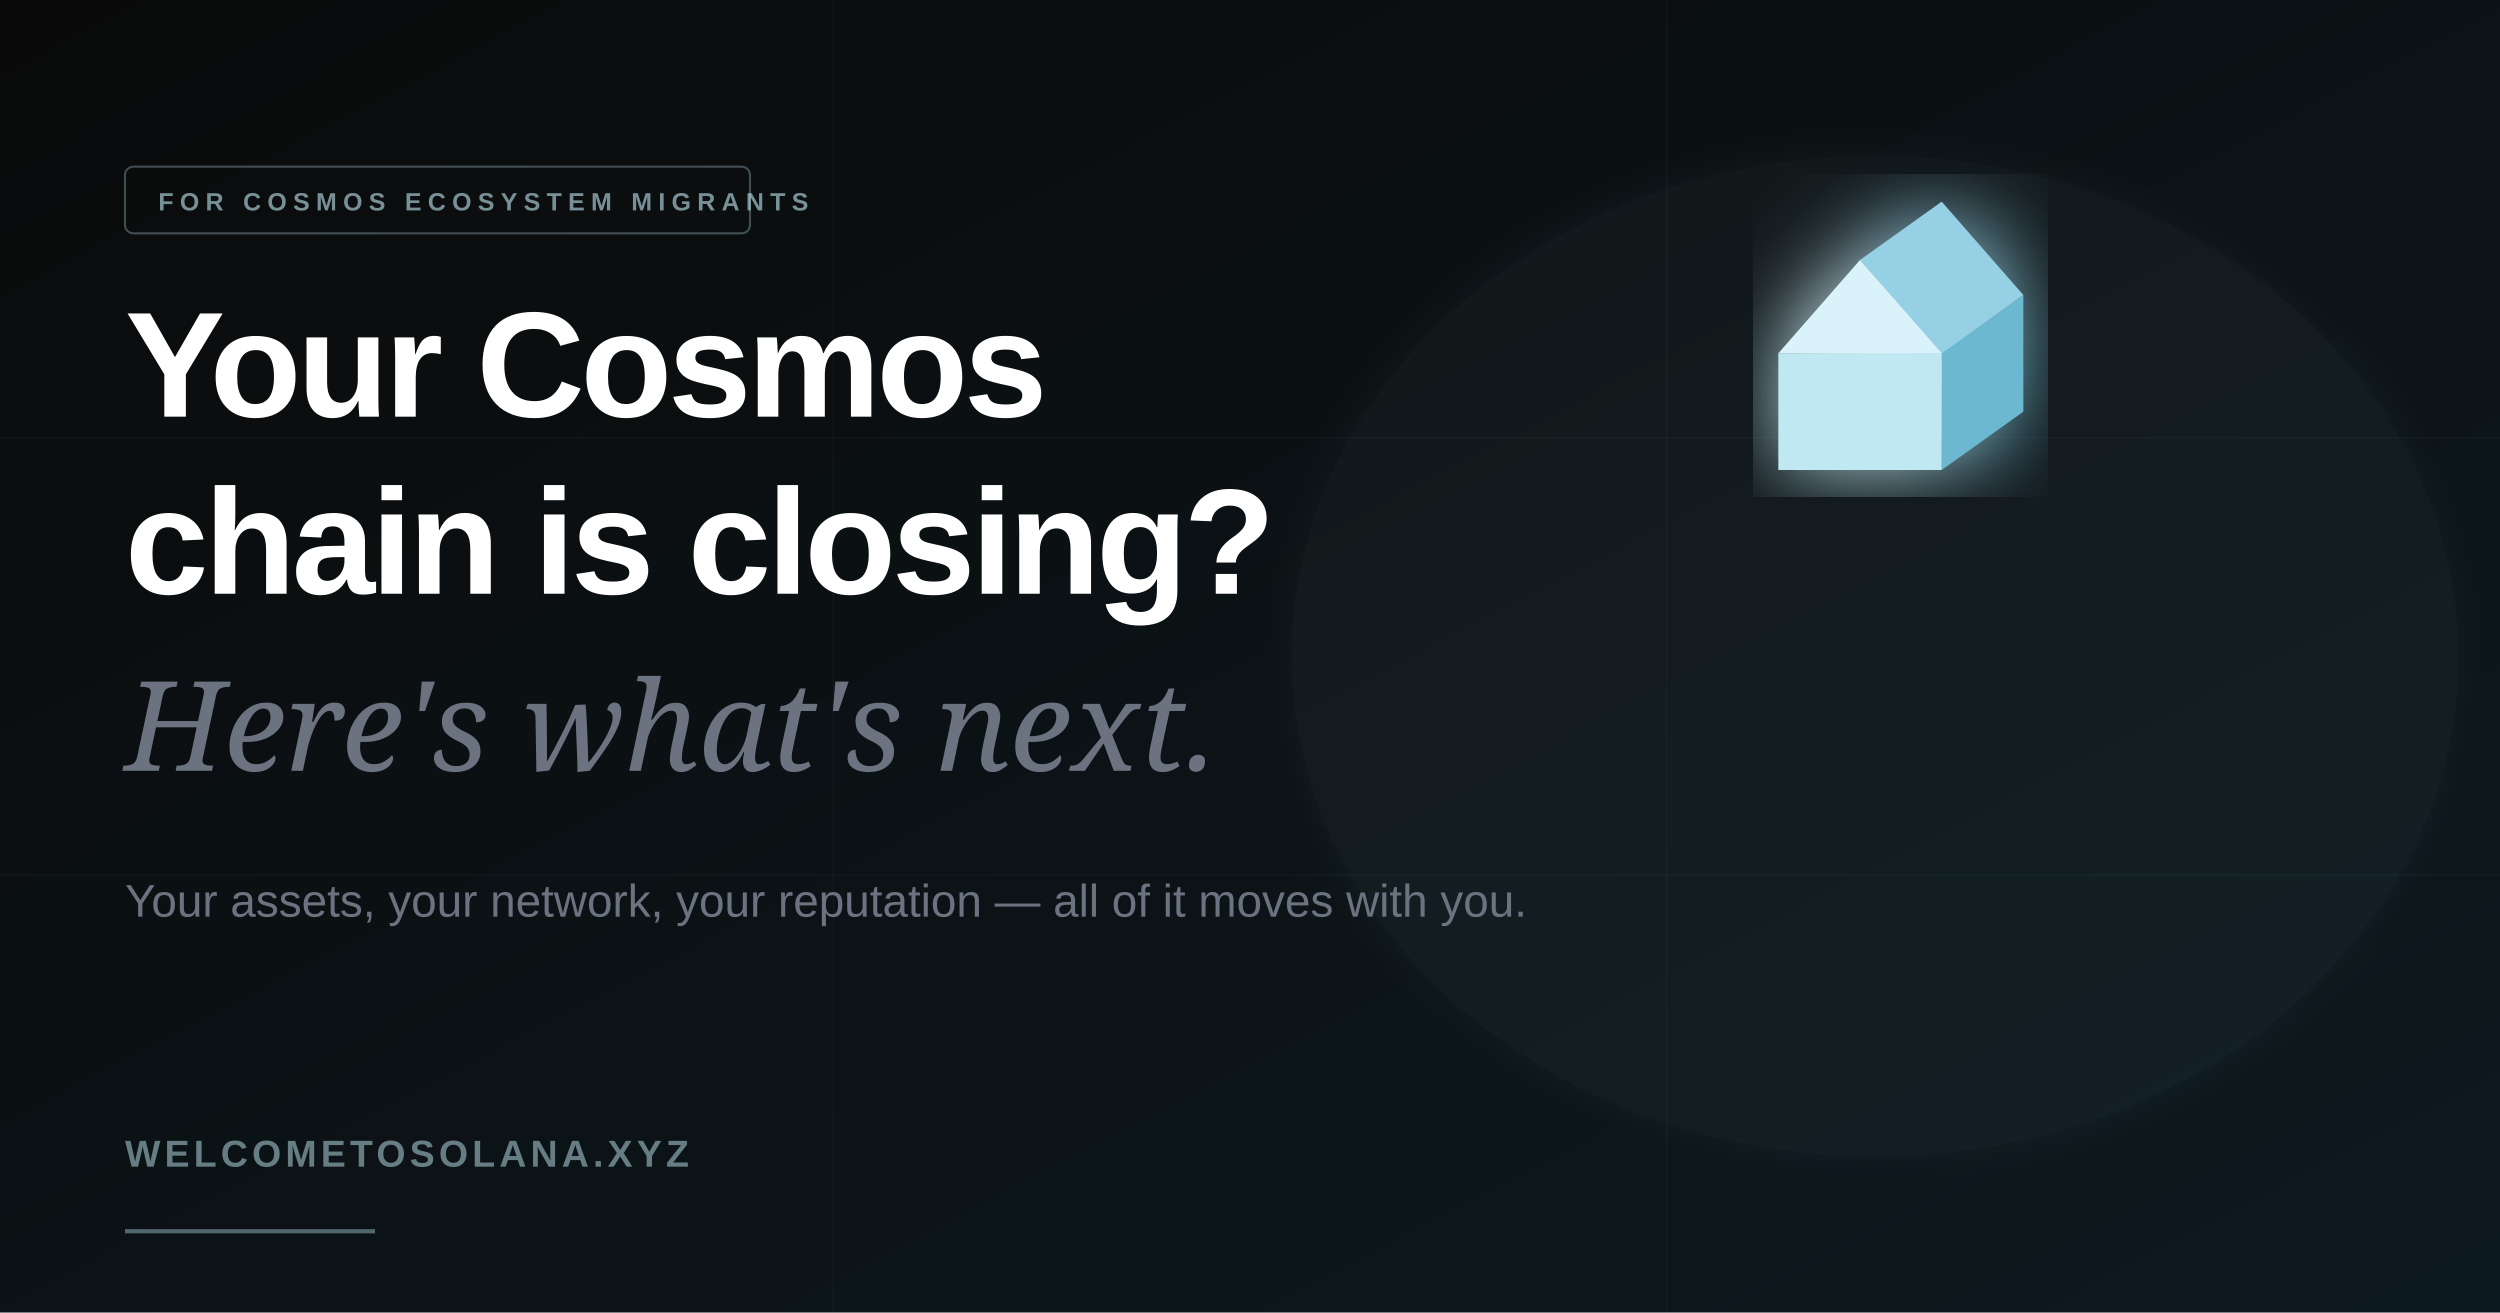
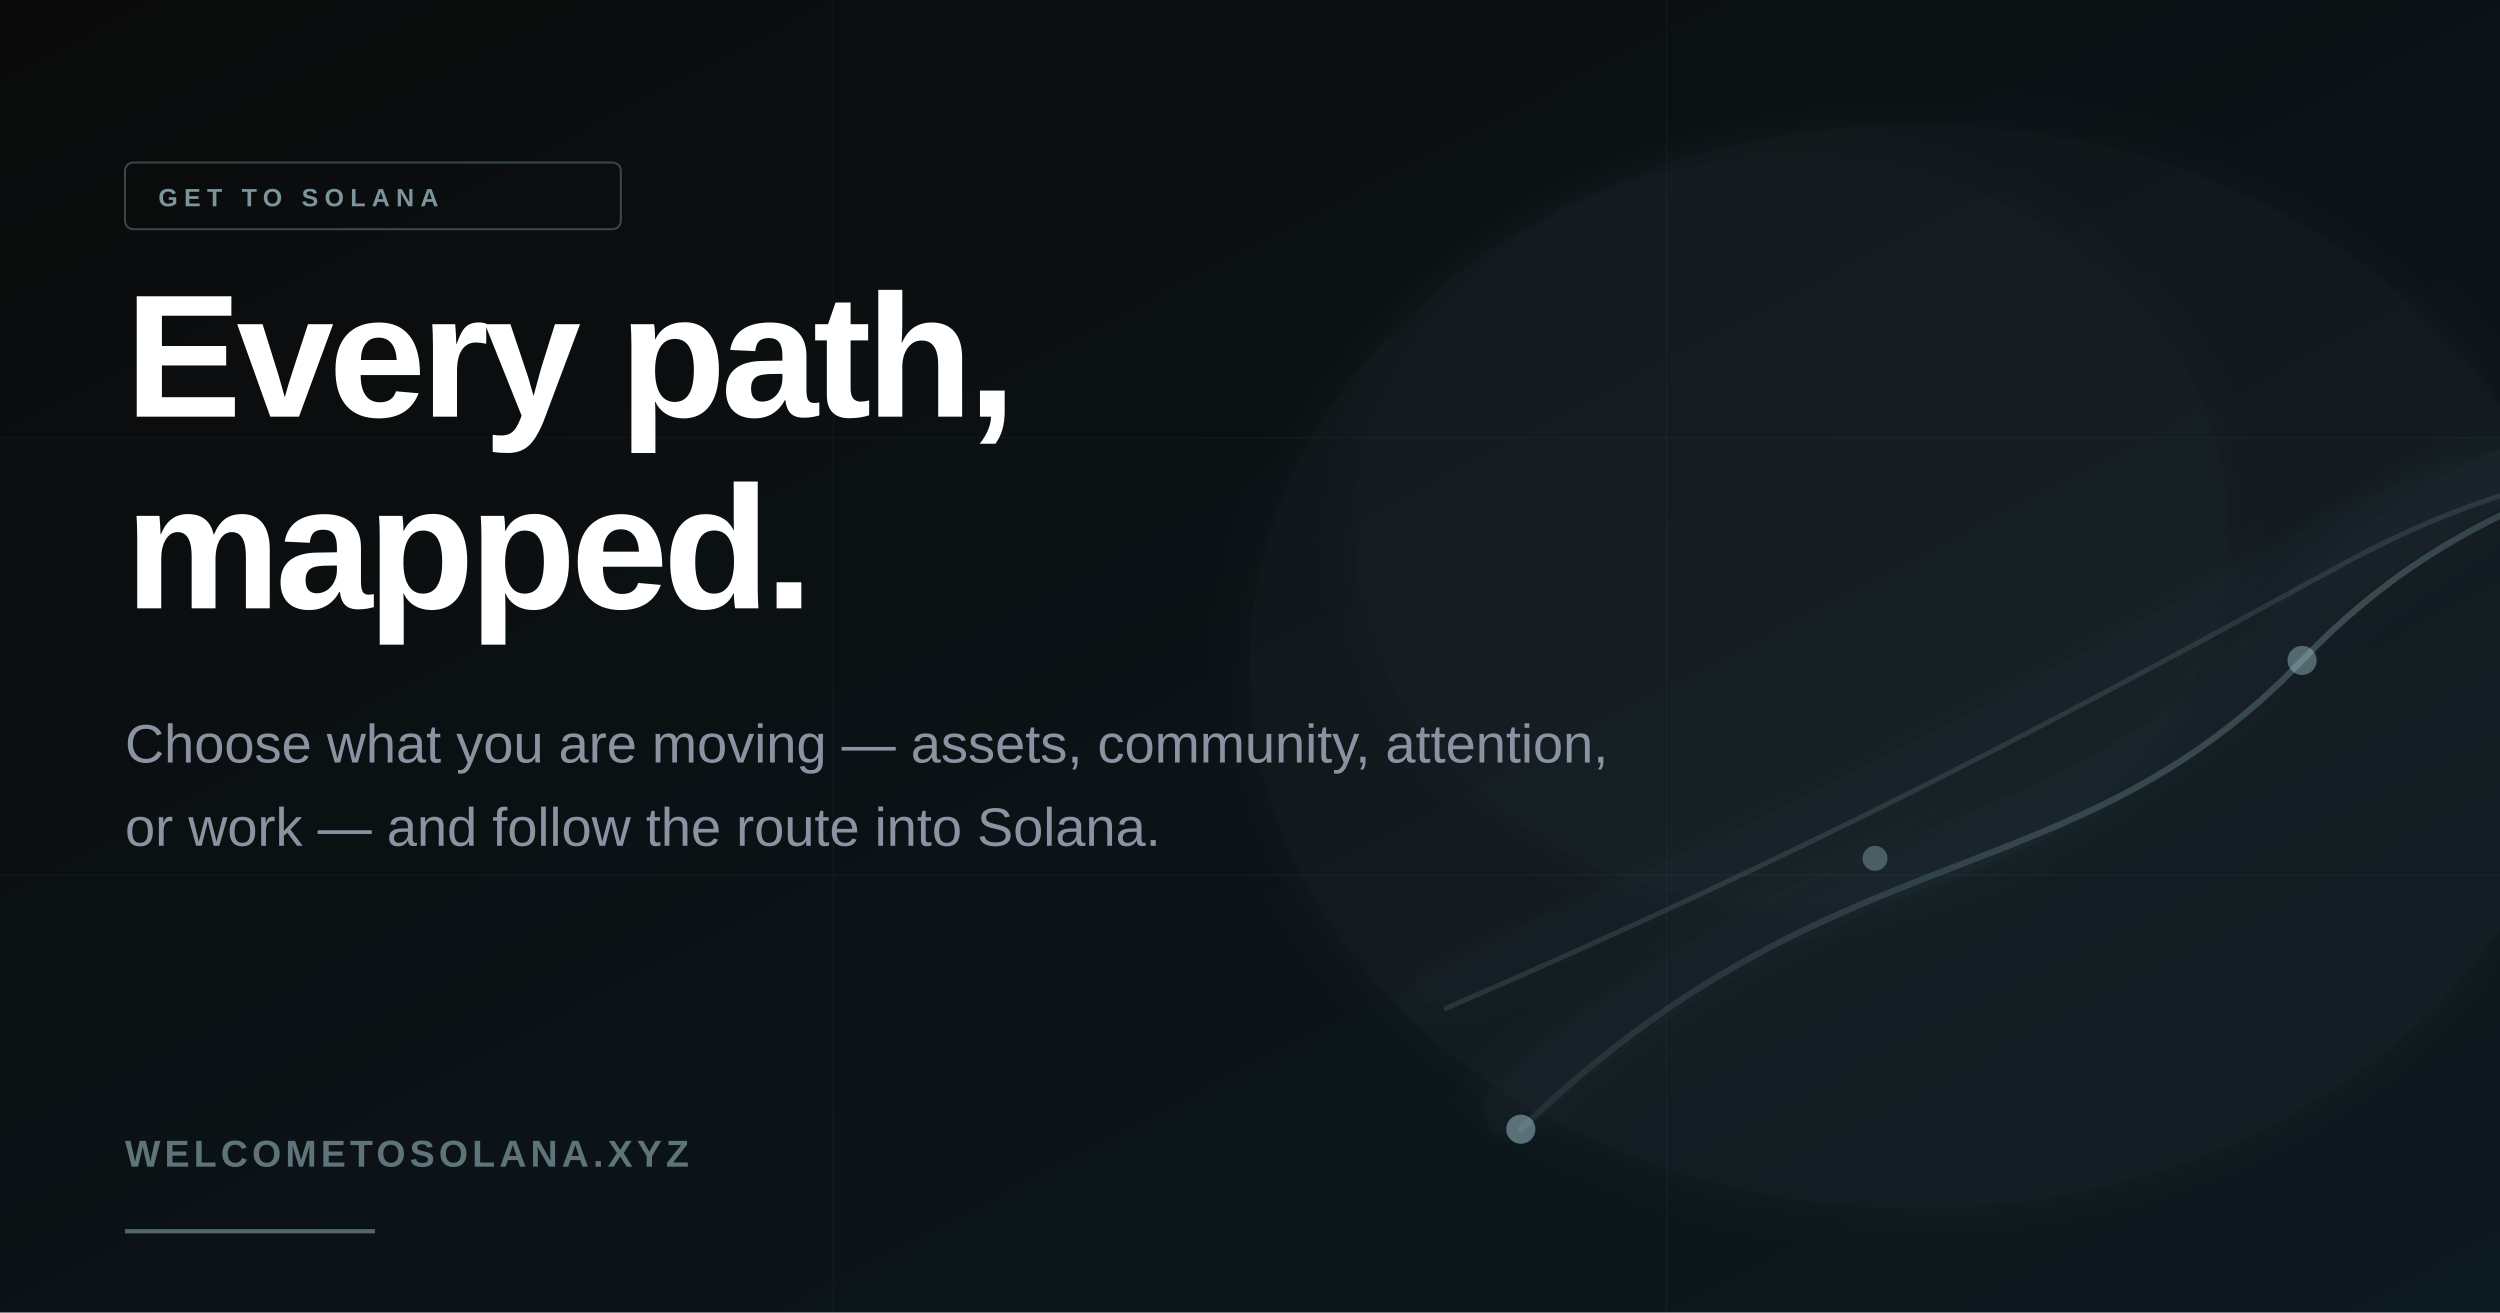
<svg xmlns="http://www.w3.org/2000/svg" viewBox="0 0 1200 630" width="1200" height="630">
  <defs>
    <linearGradient id="bg" x1="0%" y1="0%" x2="100%" y2="100%">
      <stop offset="0%" style="stop-color:#0a0a0a" />
      <stop offset="100%" style="stop-color:#0d1a20" />
    </linearGradient>
    <filter id="glow">
      <feGaussianBlur stdDeviation="8" result="blur" />
      <feMerge>
        <feMergeNode in="blur" />
        <feMergeNode in="SourceGraphic" />
      </feMerge>
    </filter>
+     <filter id="softGlow">
+       <feGaussianBlur stdDeviation="14" result="blur" />
+       <feMerge>
+         <feMergeNode in="blur" />
+         <feMergeNode in="SourceGraphic" />
+       </feMerge>
+     </filter>
+     <linearGradient id="route" x1="0%" y1="0%" x2="100%" y2="0%">
+       <stop offset="0%" stop-color="#bfe8f2" stop-opacity="0.08" />
+       <stop offset="55%" stop-color="#bfe8f2" stop-opacity="0.22" />
+       <stop offset="100%" stop-color="#93d2e8" stop-opacity="0.12" />
+     </linearGradient>
  </defs>
  <rect width="1200" height="630" fill="url(#bg)" />
  <line x1="0" y1="210" x2="1200" y2="210" stroke="#bfe8f2" stroke-width="0.4" opacity="0.05" />
  <line x1="0" y1="420" x2="1200" y2="420" stroke="#bfe8f2" stroke-width="0.4" opacity="0.05" />
  <line x1="400" y1="0" x2="400" y2="630" stroke="#bfe8f2" stroke-width="0.4" opacity="0.05" />
  <line x1="800" y1="0" x2="800" y2="630" stroke="#bfe8f2" stroke-width="0.4" opacity="0.05" />
-   <ellipse cx="900" cy="315" rx="280" ry="240" fill="#bfe8f2" opacity="0.04" filter="url(#glow)" />
-   <g filter="url(#glow)" transform="translate(820, 80) scale(2.8)">
-     <polygon points="40,32 54,22 54,42 40,52" fill="#6cb8d0" />
-     <polygon points="12,32 40,32 40,52 12,52" fill="#bfe8f2" />
-     <polygon points="40,32 54,22 40,6 26,16" fill="#96d0e4" />
-     <polygon points="12,32 40,32 26,16" fill="#daf3fb" />
+   <ellipse cx="920" cy="320" rx="320" ry="260" fill="#bfe8f2" opacity="0.032" filter="url(#softGlow)" />
+   <ellipse cx="860" cy="255" rx="210" ry="180" fill="#93d2e8" opacity="0.024" filter="url(#softGlow)" />
+   <g transform="translate(660, 92)">
+     <path d="M65,440 C220,300 330,330 430,220 C540,95 670,120 780,40" fill="none" stroke="#bfe8f2" stroke-width="26" stroke-linecap="round" opacity="0.03" filter="url(#softGlow)" />
+     <path d="M30,380 C205,310 320,245 455,170 C590,96 675,135 825,70" fill="none" stroke="#93d2e8" stroke-width="22" stroke-linecap="round" opacity="0.02" filter="url(#softGlow)" />
+     <path d="M70,450 C220,305 335,340 445,225 C555,110 675,135 790,48" fill="none" stroke="url(#route)" stroke-width="3" stroke-linecap="round" />
+     <path d="M34,392 C210,316 325,255 466,178 C607,102 690,142 840,76" fill="none" stroke="#bfe8f2" stroke-opacity="0.12" stroke-width="2.4" stroke-linecap="round" />
+     <g>
+       <circle cx="70" cy="450" r="7" fill="#bfe8f2" opacity="0.42" />
+       <circle cx="240" cy="320" r="6" fill="#bfe8f2" opacity="0.30" />
+       <circle cx="445" cy="225" r="7" fill="#bfe8f2" opacity="0.36" />
+       <circle cx="595" cy="128" r="6" fill="#93d2e8" opacity="0.28" />
+       <circle cx="790" cy="48" r="8" fill="#bfe8f2" opacity="0.46" />
+     </g>
+     <g transform="translate(770, 34)" filter="url(#glow)">
+       <circle cx="20" cy="20" r="18" fill="none" stroke="#bfe8f2" stroke-opacity="0.32" stroke-width="1.4" />
+       <circle cx="20" cy="20" r="6" fill="#bfe8f2" opacity="0.55" />
+     </g>
  </g>
-   <rect x="60" y="80" width="300" height="32" rx="4" fill="none" stroke="#bfe8f2" stroke-width="1" opacity="0.3" />
-   <text x="76" y="101" font-family="'DM Sans', Arial, sans-serif" font-size="12" font-weight="600" letter-spacing="3" fill="#bfe8f2" opacity="0.6" text-transform="uppercase">FOR COSMOS ECOSYSTEM MIGRANTS</text>
-   <text x="60" y="200" font-family="'DM Sans', Arial, sans-serif" font-size="72" font-weight="800" fill="#ffffff" letter-spacing="-2">Your Cosmos</text>
-   <text x="60" y="285" font-family="'DM Sans', Arial, sans-serif" font-size="72" font-weight="800" fill="#ffffff" letter-spacing="-2">chain is closing?</text>
-   <text x="60" y="370" font-family="Georgia, serif" font-size="60" font-weight="400" font-style="italic" fill="#6b7280">Here's what's next.</text>
-   <text x="60" y="440" font-family="'DM Sans', Arial, sans-serif" font-size="22" fill="#6b7280" letter-spacing="0">Your assets, your network, your reputation — all of it moves with you.</text>
-   <text x="60" y="560" font-family="'DM Sans', Arial, sans-serif" font-size="18" font-weight="600" letter-spacing="2" fill="#bfe8f2" opacity="0.5">WELCOMETOSOLANA.XYZ</text>
+   <rect x="60" y="78" width="238" height="32" rx="4" fill="none" stroke="#bfe8f2" stroke-width="1" opacity="0.26" />
+   <text x="76" y="99" font-family="'DM Sans', Arial, sans-serif" font-size="12" font-weight="650" letter-spacing="3" fill="#bfe8f2" opacity="0.62">GET TO SOLANA</text>
+   <text x="60" y="200" font-family="'DM Sans', Arial, sans-serif" font-size="84" font-weight="820" fill="#ffffff" letter-spacing="-2.5">Every path,</text>
+   <text x="60" y="292" font-family="'DM Sans', Arial, sans-serif" font-size="84" font-weight="820" fill="#ffffff" letter-spacing="-2.5">mapped.</text>
+   <text x="60" y="366" font-family="'DM Sans', Arial, sans-serif" font-size="26" fill="#8b93a3" letter-spacing="0">
+     <tspan x="60" dy="0">Choose what you are moving — assets, community, attention,</tspan>
+     <tspan x="60" dy="40">or work — and follow the route into Solana.</tspan>
+   </text>
+   <text x="60" y="560" font-family="'DM Sans', Arial, sans-serif" font-size="18" font-weight="650" letter-spacing="2" fill="#bfe8f2" opacity="0.46">WELCOMETOSOLANA.XYZ</text>
  <rect x="60" y="590" width="120" height="2" fill="#bfe8f2" opacity="0.4" />
</svg>
